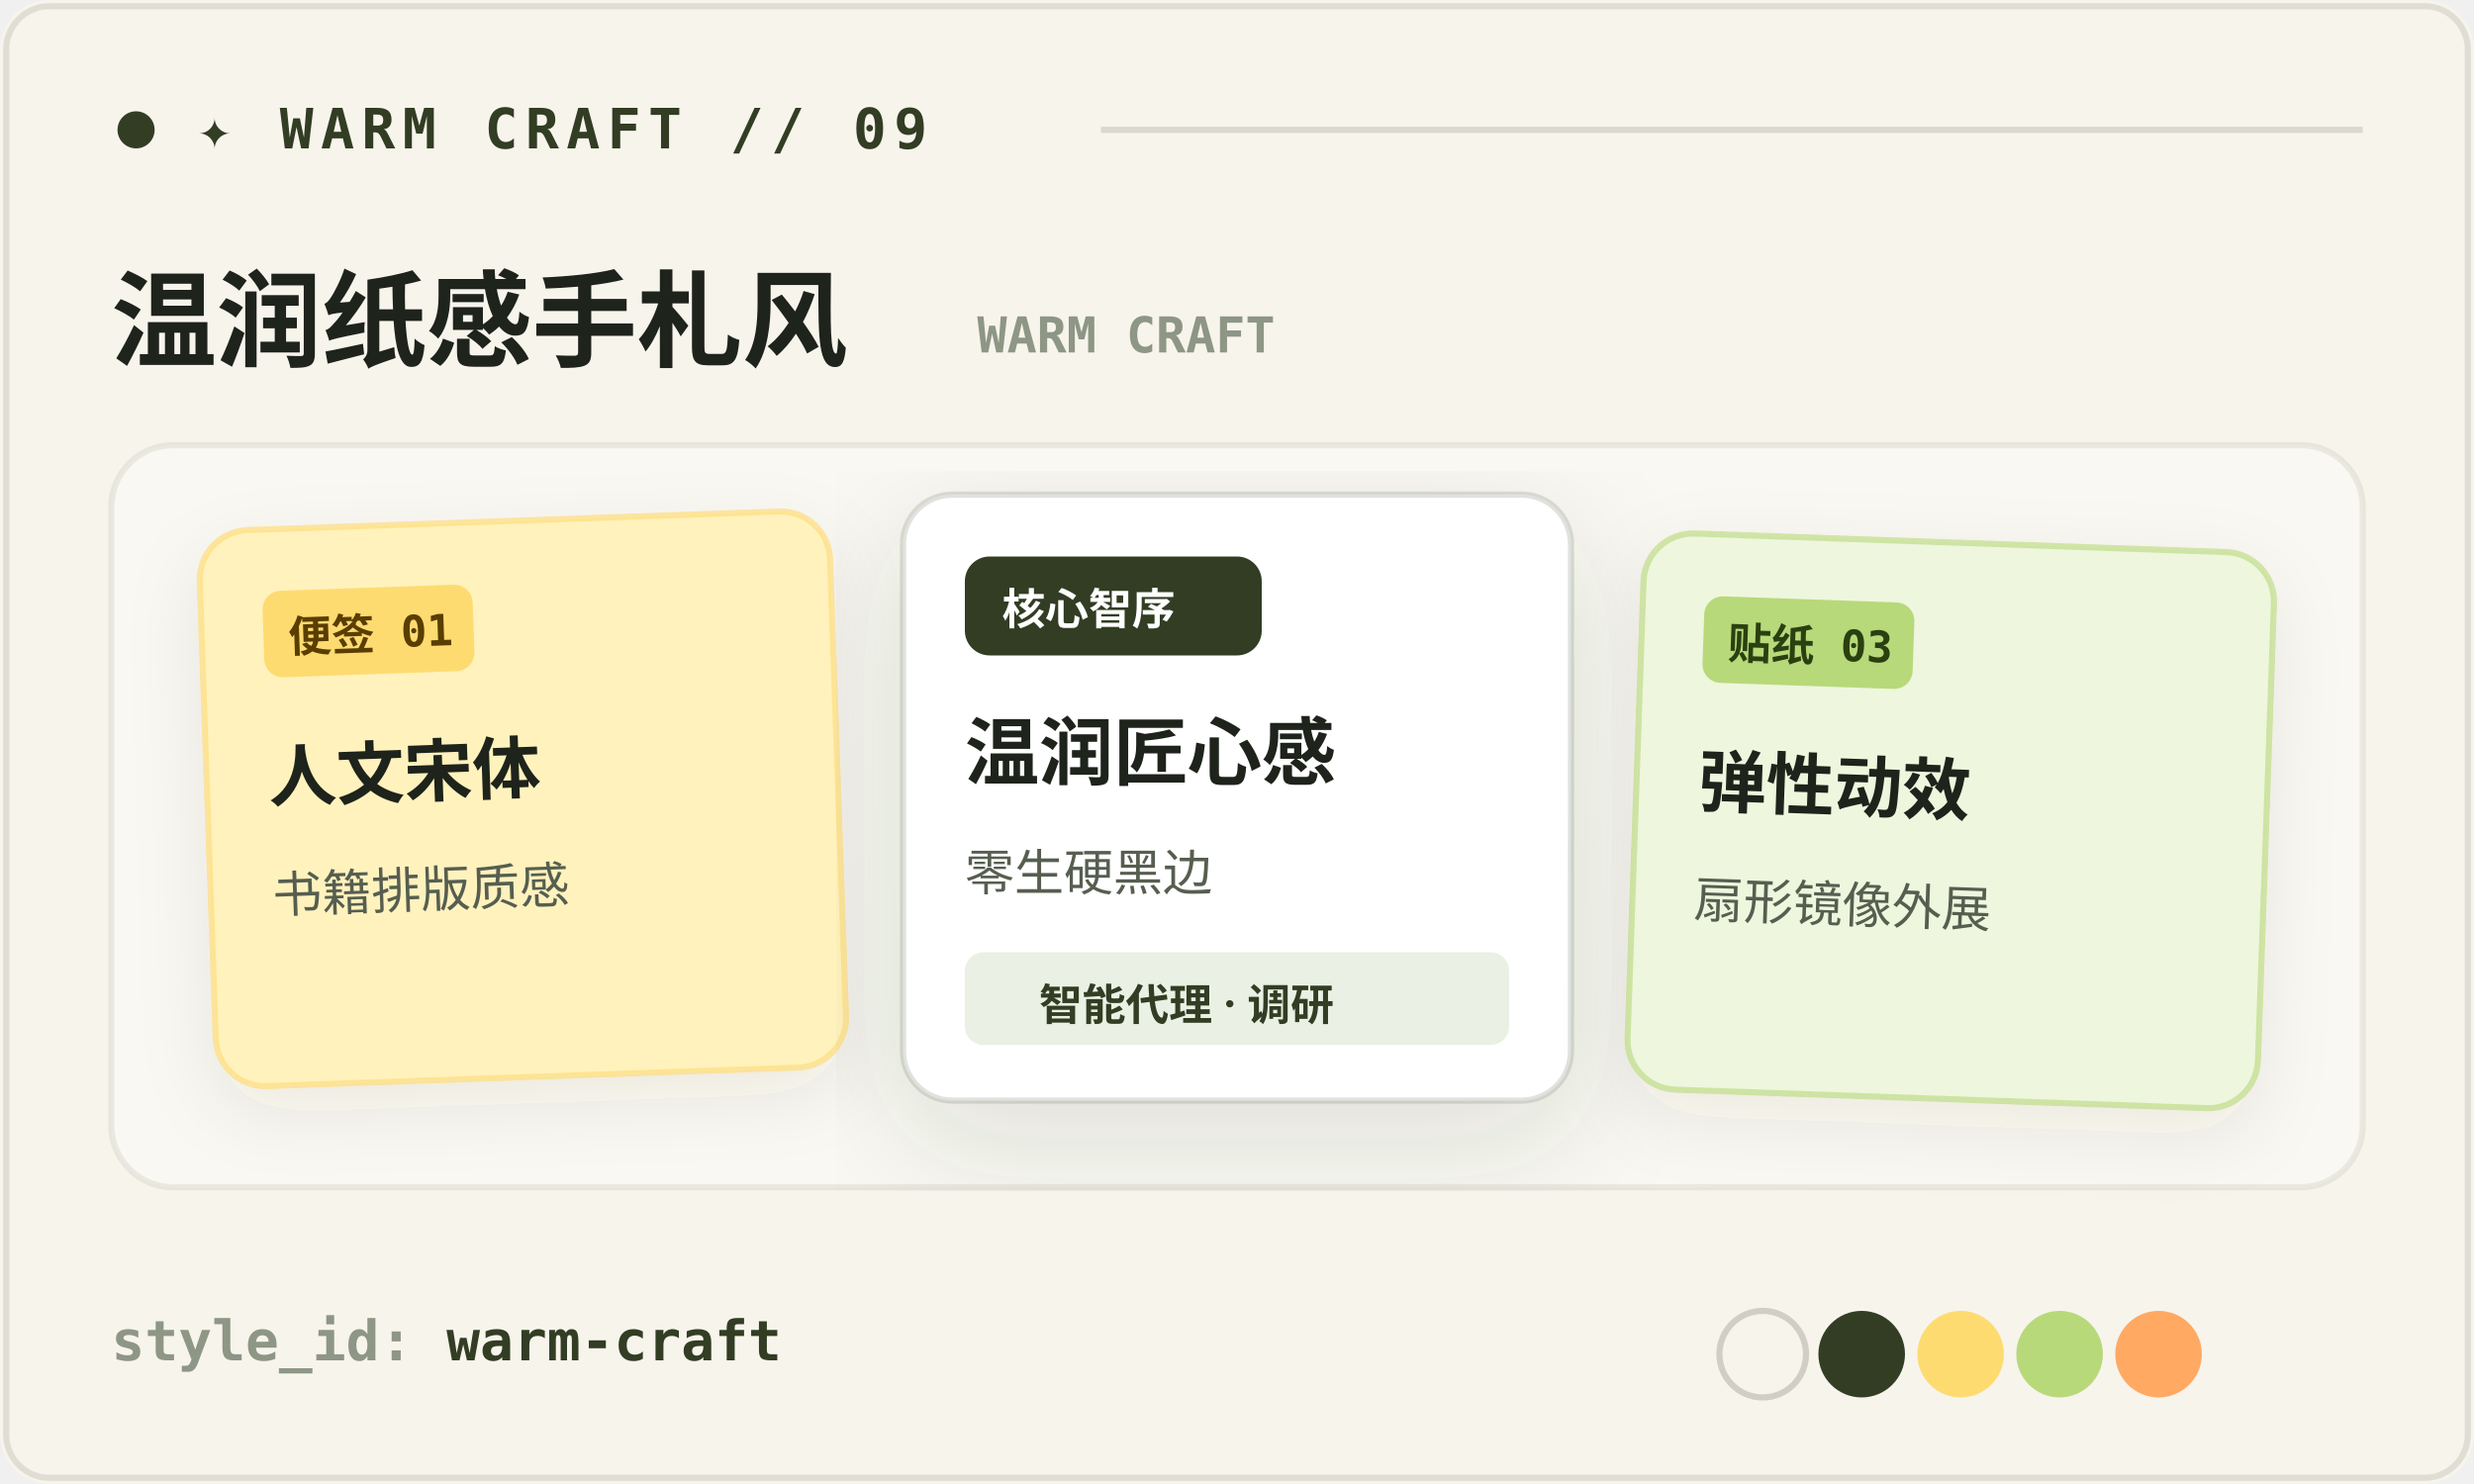
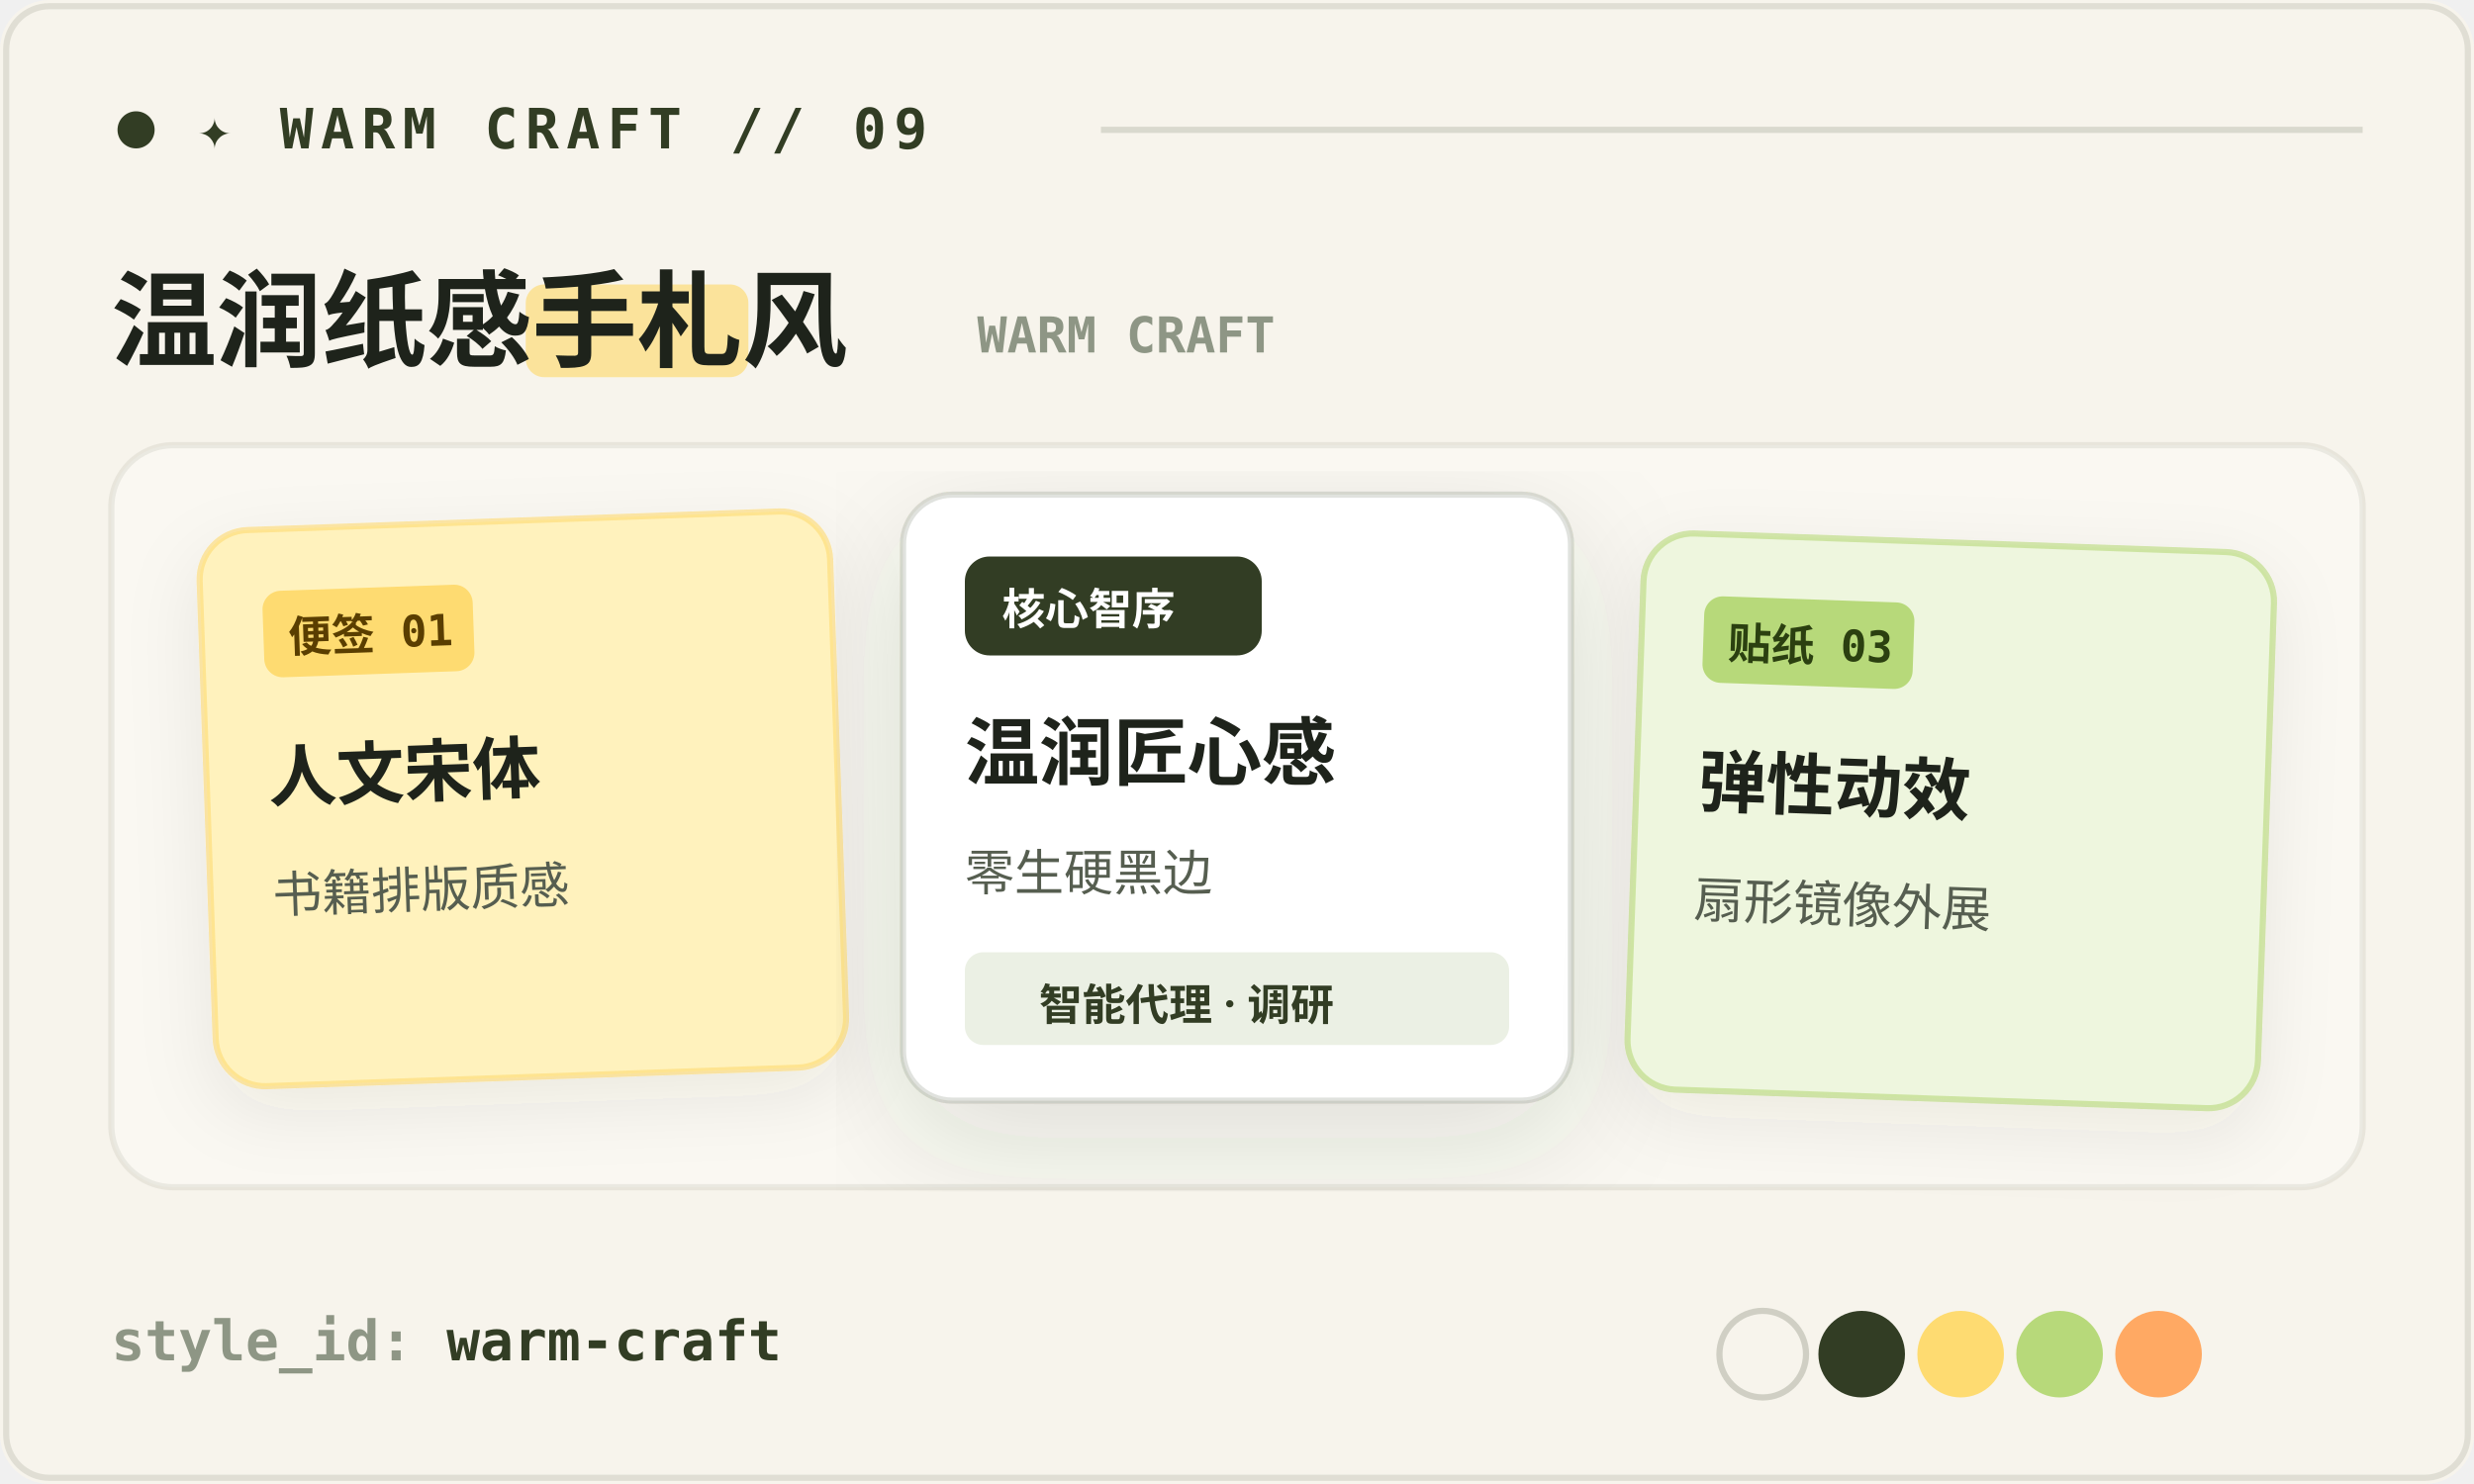
- <svg xmlns="http://www.w3.org/2000/svg" viewBox="0 0 400 240" width="400" height="240">
+ <svg xmlns="http://www.w3.org/2000/svg" viewBox="0 0 400 240" width="100%" height="100%">
  <defs>
    <filter id="sticker-shadow-1" x="-10%" y="-10%" width="125%" height="125%">
      <feDropShadow dx="0" dy="4" stdDeviation="6" flood-color="#323D24" flood-opacity="0.08" />
    </filter>
    <filter id="sticker-shadow-2" x="-10%" y="-10%" width="125%" height="125%">
      <feDropShadow dx="0" dy="6" stdDeviation="10" flood-color="#323D24" flood-opacity="0.14" />
    </filter>
  </defs>
  <style>
    .mono { font-family: "IBM Plex Mono", "SF Mono", Consolas, monospace; }
    .serif { font-family: "Newsreader", "Playfair Display", "Songti SC", "STSong", "Source Han Serif SC", "SimSun", serif; }
    .sans { font-family: "Inter", -apple-system, BlinkMacSystemFont, "Segoe UI", "PingFang SC", "Microsoft YaHei", sans-serif; }
  </style>
  <rect width="400" height="240" fill="#F7F4EC" rx="8" />
  <rect width="398" height="238" x="1" y="1" fill="none" stroke="rgba(50, 61, 36, 0.12)" stroke-width="1" rx="7" />
  <g transform="translate(18, 12)">
    <circle cx="4" cy="9" r="3" fill="#323D24" />
    <text class="mono" font-size="9" font-weight="700" fill="#323D24" x="14" y="12" letter-spacing="1.2">✦ WARM CRAFT // 09</text>
    <line x1="160" y1="9" x2="364" y2="9" stroke="rgba(50, 61, 36, 0.15)" stroke-width="1" />
  </g>
  <g transform="translate(18, 58)">
+     <rect x="67" y="-12" width="36" height="15" rx="3" fill="#FEDB71" fill-opacity="0.65" />
    <text class="serif" font-size="17" font-weight="800" fill="#1E231B" x="0" y="0">温润纸感手札风</text>
    <text class="mono" font-size="8" font-weight="600" fill="#8E9685" x="140" y="-1">WARM CRAFT</text>
  </g>
  <g transform="translate(18, 72)">
    <rect width="364" height="120" rx="10" fill="#FAF8F2" stroke="rgba(50, 61, 36, 0.08)" stroke-width="1" />
    <g transform="translate(14, 14) rotate(-2)">
      <rect width="102" height="90" rx="8" fill="#FFF2BD" stroke="rgba(254, 219, 113, 0.6)" stroke-width="1" filter="url(#sticker-shadow-1)" />
      <rect x="10" y="10" width="34" height="14" rx="3" fill="#FEDB71" />
      <text class="mono" font-size="7" font-weight="700" fill="#5A3E00" x="14" y="20">便签 01</text>
      <text class="serif" font-size="11" font-weight="700" fill="#1E231B" x="10" y="44">人文宋体</text>
      <text class="sans" font-size="8" font-weight="500" fill="#565E50" x="10" y="62">书籍排版质感</text>
    </g>
    <g transform="translate(128, 8)">
      <rect width="108" height="98" rx="8" fill="#FFFFFF" stroke="rgba(50, 61, 36, 0.15)" stroke-width="1" filter="url(#sticker-shadow-2)" />
      <rect x="10" y="10" width="48" height="16" rx="4" fill="#323D24" />
      <text class="mono" font-size="7" font-weight="700" fill="#FFFFFF" x="16" y="21">核心智序</text>
      <text class="serif" font-size="12" font-weight="800" fill="#1E231B" x="10" y="46">温润匠心感</text>
      <text class="sans" font-size="8" font-weight="500" fill="#565E50" x="10" y="64">零生硬黑边</text>
      <rect x="10" y="74" width="88" height="15" rx="3" fill="#EBF0E4" />
      <text class="sans" font-size="7" font-weight="700" fill="#323D24" x="22" y="85">智能代理 · 调研</text>
    </g>
    <g transform="translate(248, 14) rotate(2)">
      <rect width="102" height="90" rx="8" fill="#EEF6DE" stroke="rgba(183, 217, 122, 0.6)" stroke-width="1" filter="url(#sticker-shadow-1)" />
      <rect x="10" y="10" width="34" height="14" rx="3" fill="#B7D97A" />
      <text class="mono" font-size="7" font-weight="700" fill="#2B4010" x="14" y="20">贴纸 03</text>
      <text class="serif" font-size="11" font-weight="700" fill="#1E231B" x="10" y="44">弹性动效</text>
      <text class="sans" font-size="8" font-weight="500" fill="#565E50" x="10" y="62">扇形镜像外展</text>
    </g>
  </g>
  <g transform="translate(18, 220)">
    <text class="mono" font-size="9" font-weight="600" fill="#8E9685" x="0" y="0">style_id: <tspan fill="#323D24">warm-craft</tspan>
    </text>
    <g transform="translate(260, -8)">
      <circle cx="7" cy="7" r="7" fill="#F7F4EC" stroke="rgba(50, 61, 36, 0.2)" />
      <circle cx="23" cy="7" r="7" fill="#323D24" />
      <circle cx="39" cy="7" r="7" fill="#FEDB71" />
      <circle cx="55" cy="7" r="7" fill="#B7D97A" />
      <circle cx="71" cy="7" r="7" fill="#FFA963" />
    </g>
  </g>
</svg>
